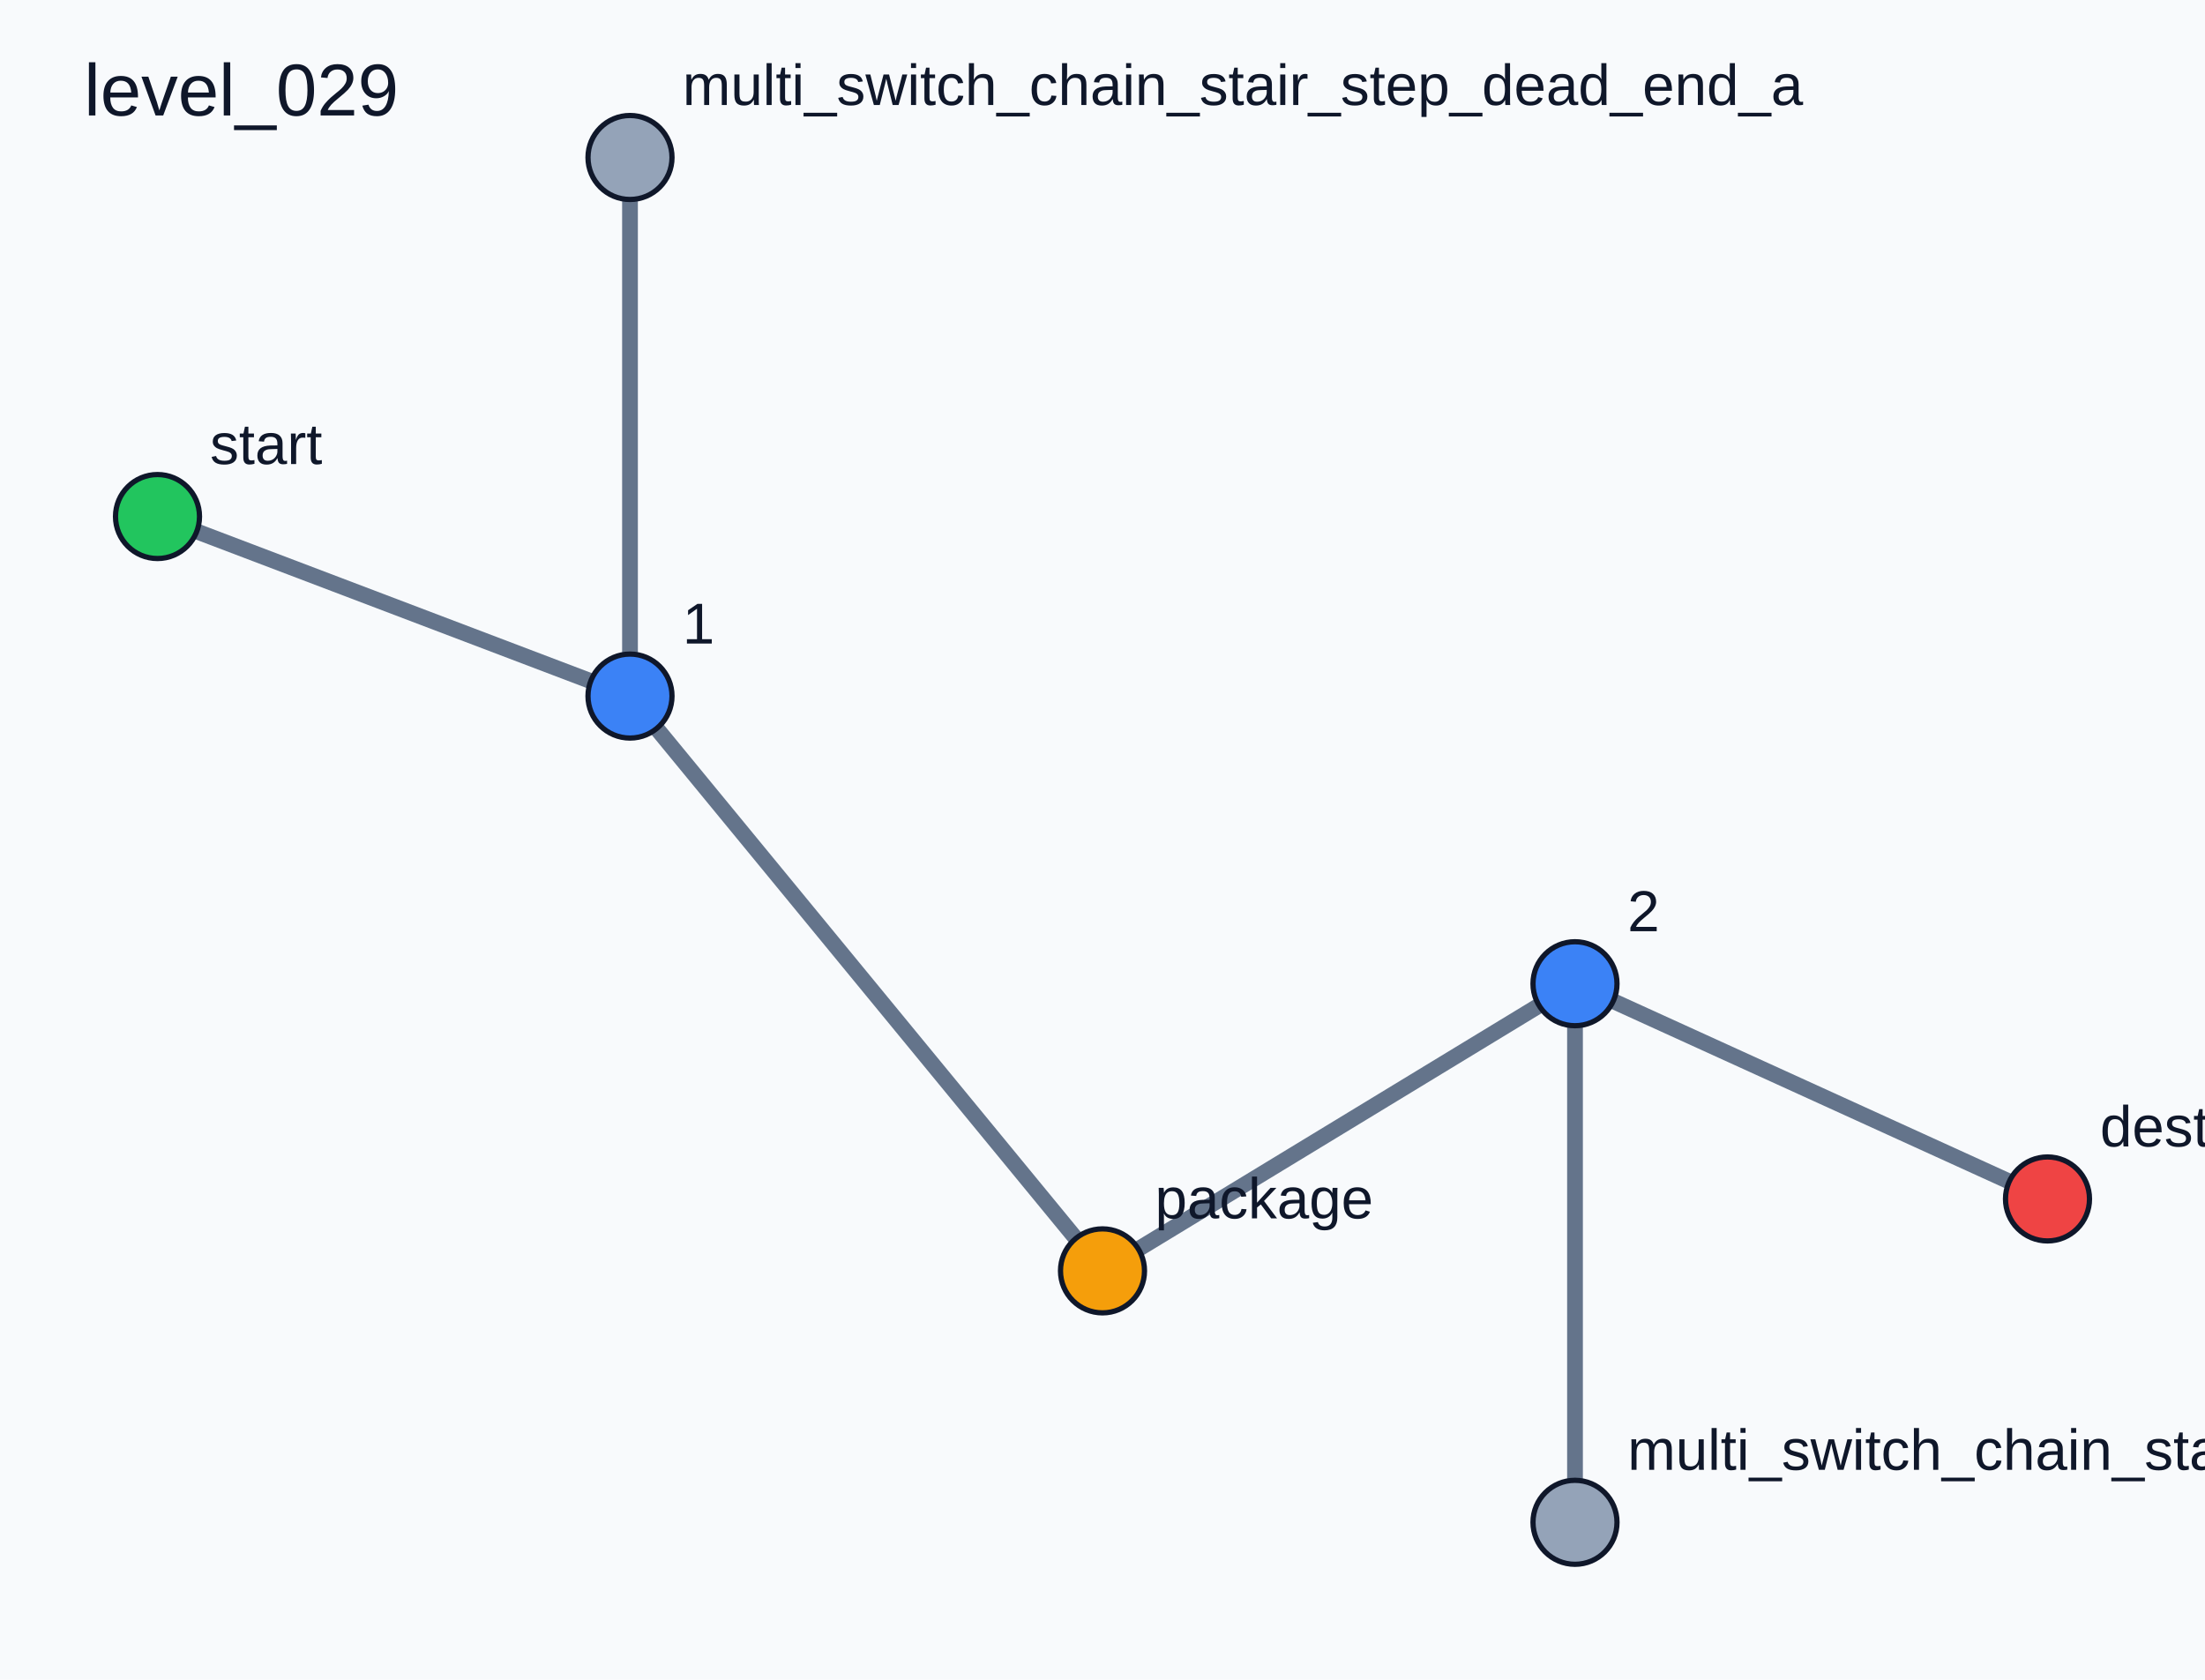
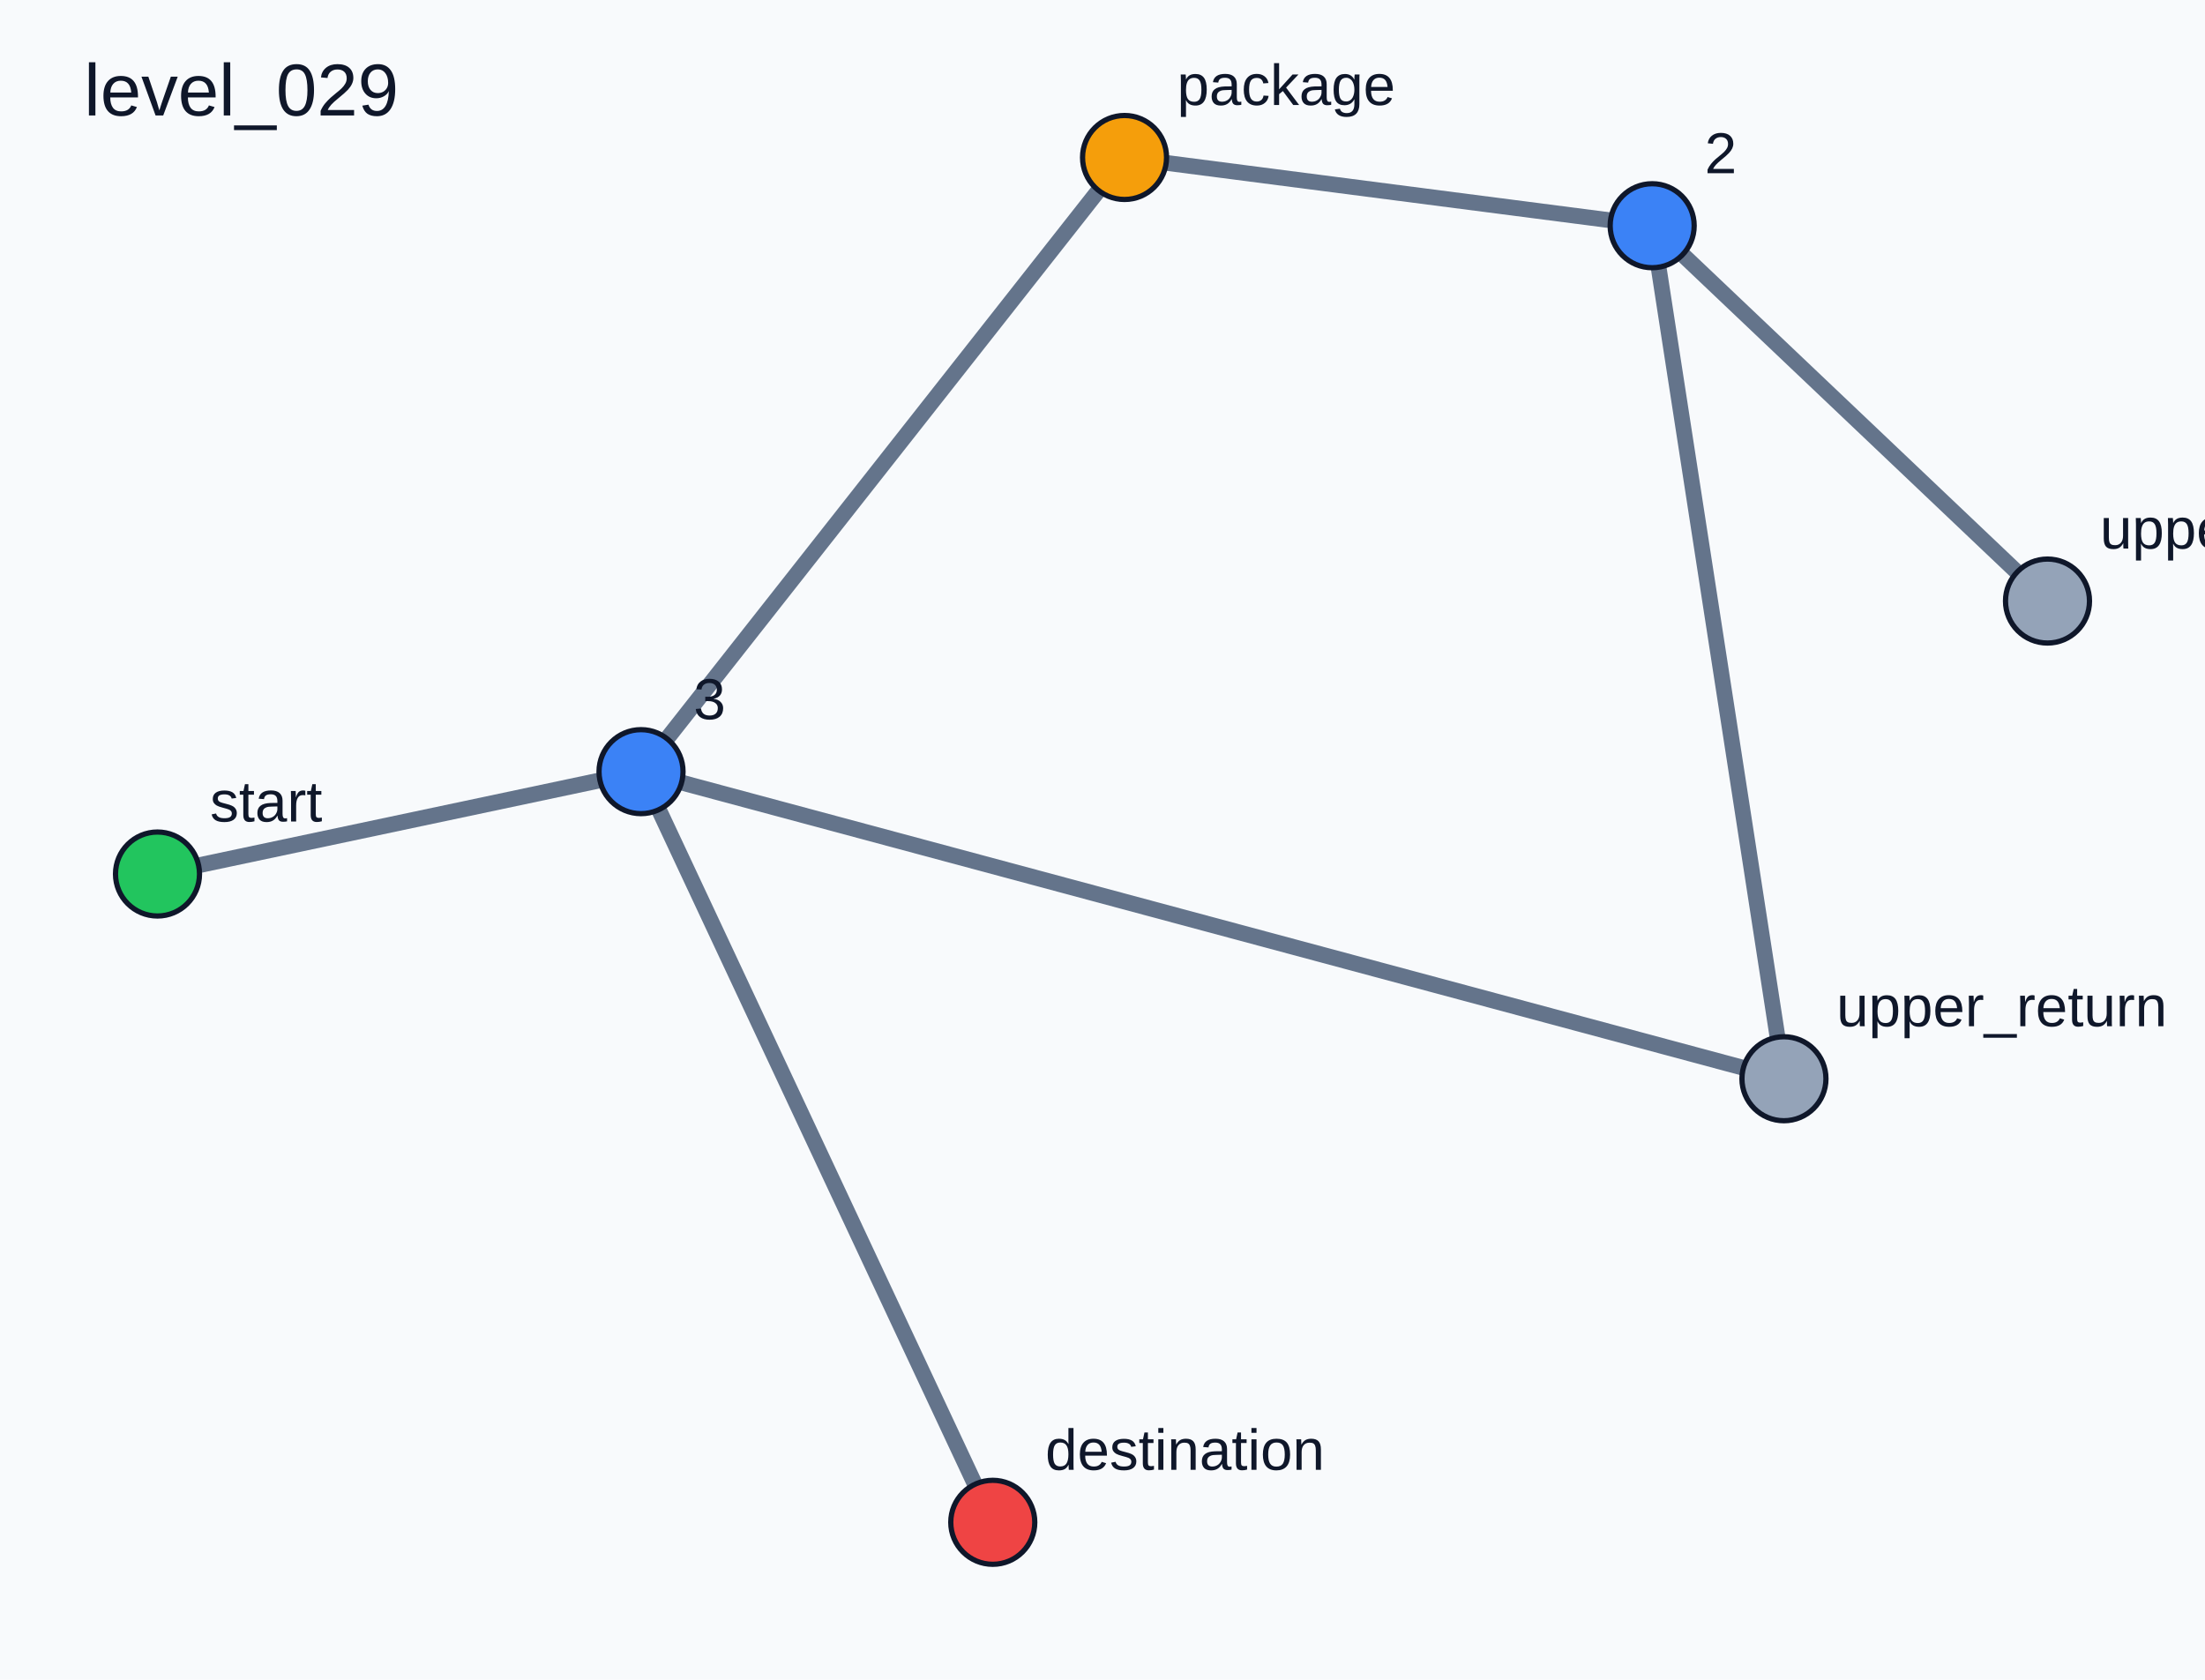
<svg xmlns="http://www.w3.org/2000/svg" width="420" height="320" viewBox="0 0 420 320">
  <rect width="100%" height="100%" fill="#f8fafc" />
  <text x="16" y="22" font-family="Arial" font-size="14" fill="#0f172a">level_029</text>
-   <line x1="30.0" y1="98.4" x2="120.0" y2="132.6" stroke="#64748b" stroke-width="3" />
-   <line x1="120.0" y1="132.6" x2="120.0" y2="30.0" stroke="#64748b" stroke-width="3" />
-   <line x1="120.0" y1="132.6" x2="210.0" y2="242.1" stroke="#64748b" stroke-width="3" />
-   <line x1="210.0" y1="242.1" x2="300.0" y2="187.4" stroke="#64748b" stroke-width="3" />
-   <line x1="300.0" y1="187.4" x2="300.0" y2="290.0" stroke="#64748b" stroke-width="3" />
-   <line x1="300.0" y1="187.4" x2="390.0" y2="228.4" stroke="#64748b" stroke-width="3" />
-   <circle cx="30.0" cy="98.4" r="8" fill="#22c55e" stroke="#0f172a" stroke-width="1" />
-   <text x="40.0" y="88.4" font-family="Arial" font-size="11" fill="#0f172a">start</text>
-   <circle cx="120.0" cy="132.6" r="8" fill="#3b82f6" stroke="#0f172a" stroke-width="1" />
-   <text x="130.0" y="122.6" font-family="Arial" font-size="11" fill="#0f172a">1</text>
-   <circle cx="210.0" cy="242.1" r="8" fill="#f59e0b" stroke="#0f172a" stroke-width="1" />
-   <text x="220.0" y="232.1" font-family="Arial" font-size="11" fill="#0f172a">package</text>
-   <circle cx="300.0" cy="187.4" r="8" fill="#3b82f6" stroke="#0f172a" stroke-width="1" />
-   <text x="310.0" y="177.4" font-family="Arial" font-size="11" fill="#0f172a">2</text>
-   <circle cx="390.0" cy="228.4" r="8" fill="#ef4444" stroke="#0f172a" stroke-width="1" />
-   <text x="400.0" y="218.4" font-family="Arial" font-size="11" fill="#0f172a">destination</text>
-   <circle cx="120.0" cy="30.0" r="8" fill="#94a3b8" stroke="#0f172a" stroke-width="1" />
-   <text x="130.0" y="20.0" font-family="Arial" font-size="11" fill="#0f172a">multi_switch_chain_stair_step_dead_end_a</text>
-   <circle cx="300.0" cy="290.0" r="8" fill="#94a3b8" stroke="#0f172a" stroke-width="1" />
-   <text x="310.0" y="280.0" font-family="Arial" font-size="11" fill="#0f172a">multi_switch_chain_stair_step_dead_end_b</text>
+   <line x1="30.0" y1="166.5" x2="122.1" y2="147.0" stroke="#64748b" stroke-width="3" />
+   <line x1="122.1" y1="147.0" x2="189.1" y2="290.0" stroke="#64748b" stroke-width="3" />
+   <line x1="122.1" y1="147.0" x2="214.2" y2="30.0" stroke="#64748b" stroke-width="3" />
+   <line x1="214.2" y1="30.0" x2="314.7" y2="43.0" stroke="#64748b" stroke-width="3" />
+   <line x1="314.7" y1="43.0" x2="390.0" y2="114.5" stroke="#64748b" stroke-width="3" />
+   <line x1="314.7" y1="43.0" x2="339.8" y2="205.5" stroke="#64748b" stroke-width="3" />
+   <line x1="339.8" y1="205.5" x2="122.1" y2="147.0" stroke="#64748b" stroke-width="3" />
+   <circle cx="30.0" cy="166.5" r="8" fill="#22c55e" stroke="#0f172a" stroke-width="1" />
+   <text x="40.0" y="156.5" font-family="Arial" font-size="11" fill="#0f172a">start</text>
+   <circle cx="122.1" cy="147.0" r="8" fill="#3b82f6" stroke="#0f172a" stroke-width="1" />
+   <text x="132.1" y="137.0" font-family="Arial" font-size="11" fill="#0f172a">3</text>
+   <circle cx="214.2" cy="30.0" r="8" fill="#f59e0b" stroke="#0f172a" stroke-width="1" />
+   <text x="224.2" y="20.0" font-family="Arial" font-size="11" fill="#0f172a">package</text>
+   <circle cx="314.7" cy="43.0" r="8" fill="#3b82f6" stroke="#0f172a" stroke-width="1" />
+   <text x="324.7" y="33.0" font-family="Arial" font-size="11" fill="#0f172a">2</text>
+   <circle cx="339.8" cy="205.5" r="8" fill="#94a3b8" stroke="#0f172a" stroke-width="1" />
+   <text x="349.8" y="195.5" font-family="Arial" font-size="11" fill="#0f172a">upper_return</text>
+   <circle cx="189.1" cy="290.0" r="8" fill="#ef4444" stroke="#0f172a" stroke-width="1" />
+   <text x="199.1" y="280.0" font-family="Arial" font-size="11" fill="#0f172a">destination</text>
+   <circle cx="390.0" cy="114.5" r="8" fill="#94a3b8" stroke="#0f172a" stroke-width="1" />
+   <text x="400.0" y="104.5" font-family="Arial" font-size="11" fill="#0f172a">upper_dead_end</text>
</svg>
